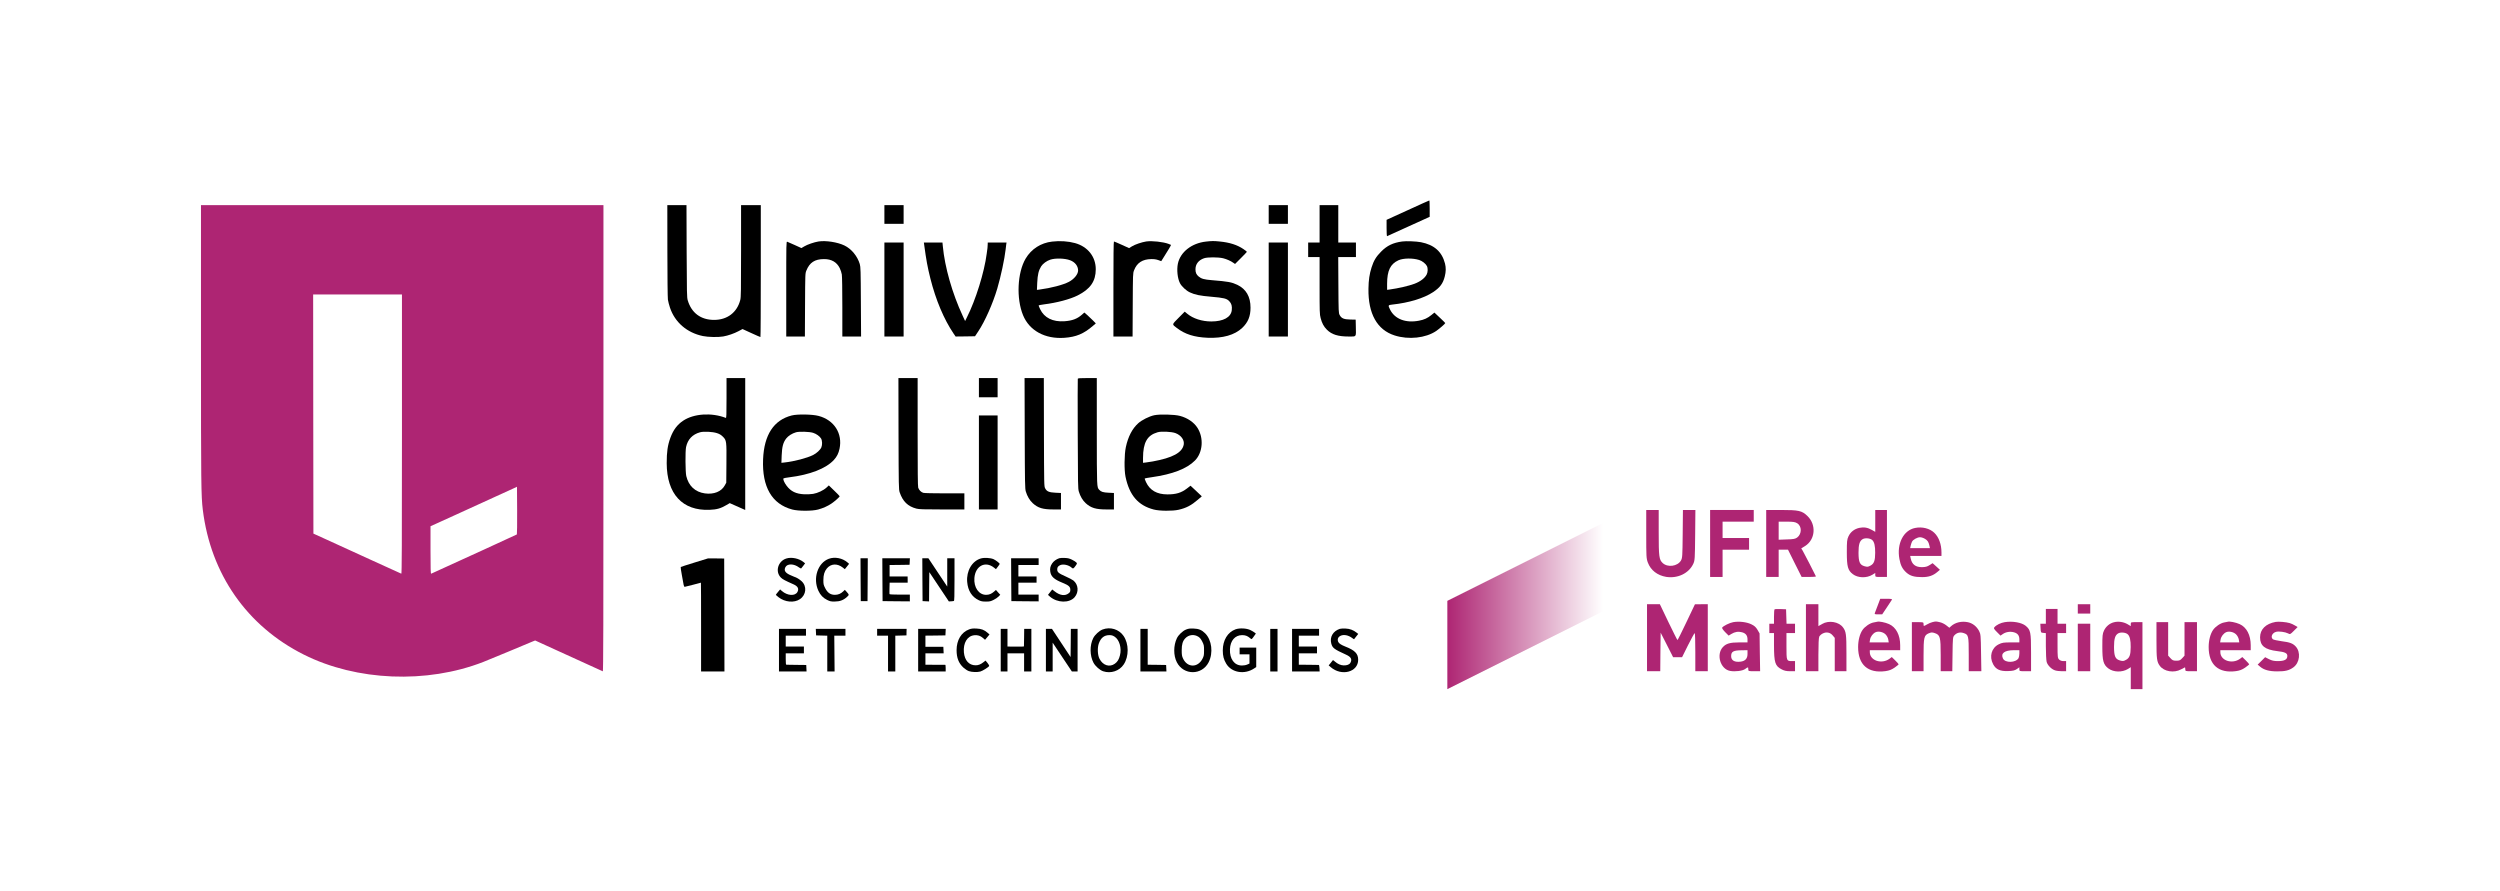
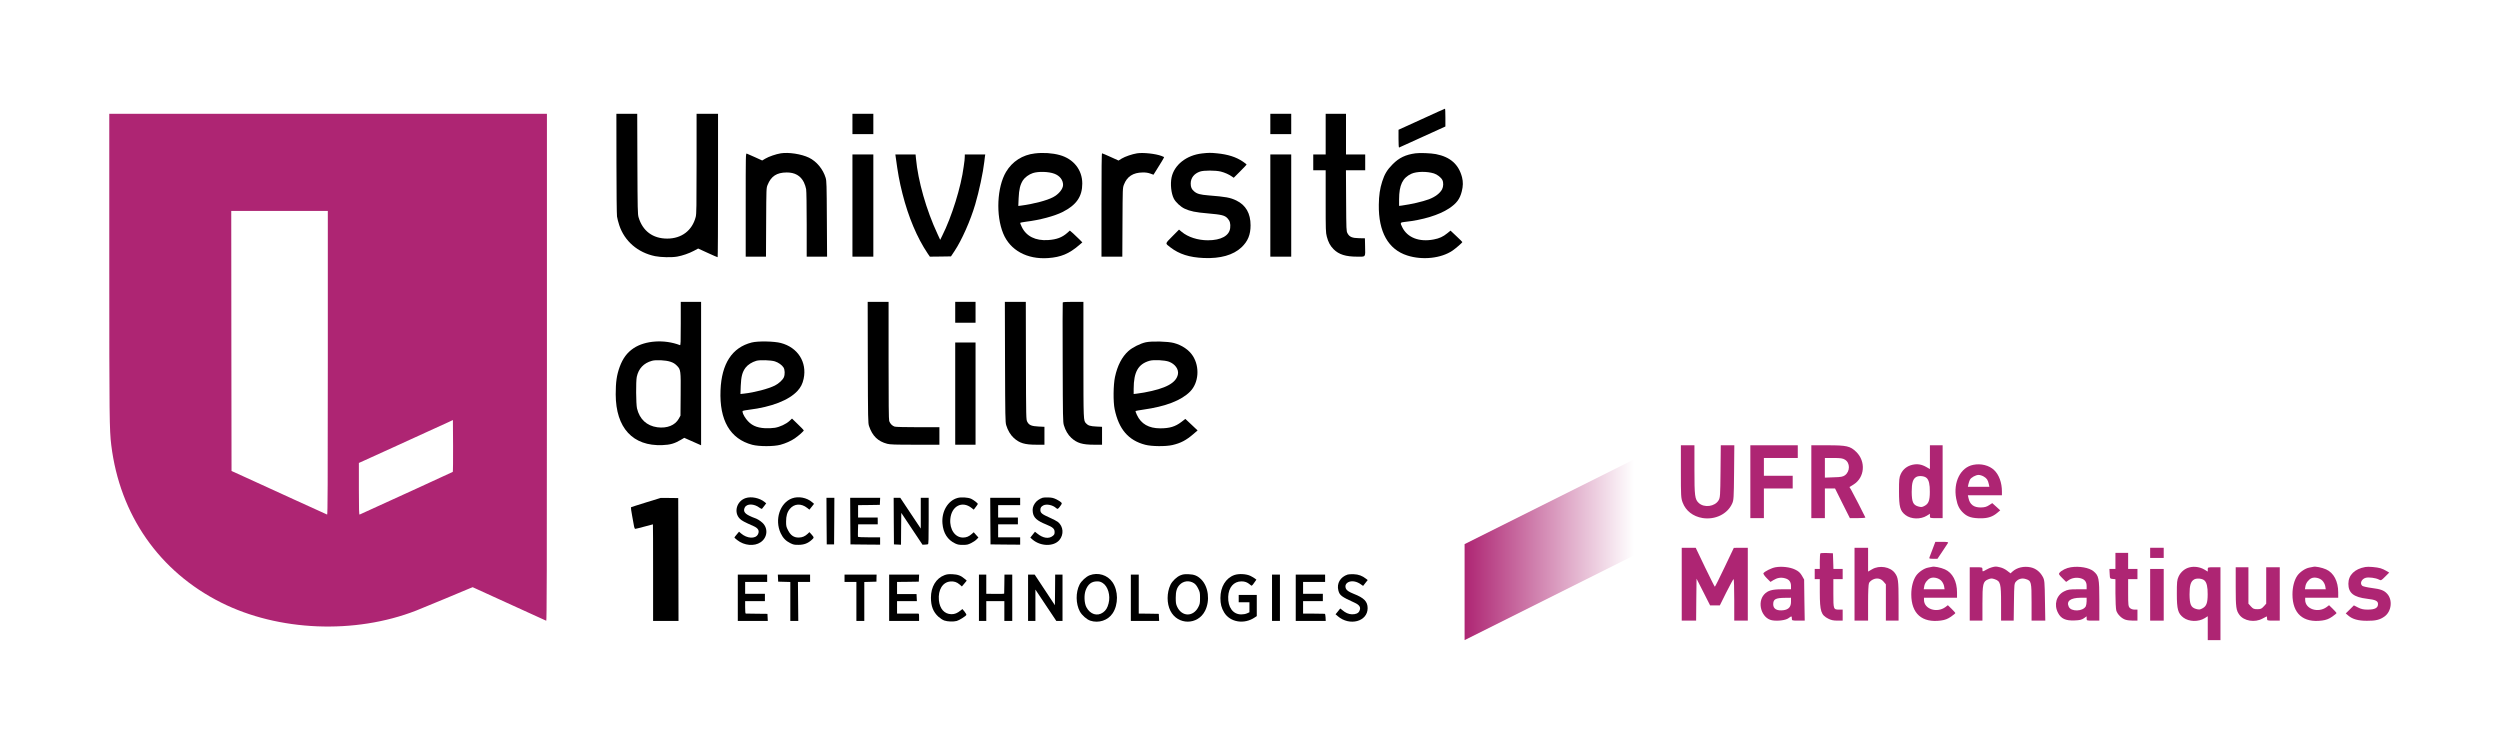
- <svg xmlns="http://www.w3.org/2000/svg" version="1.1" preserveAspectRatio="xMidYMid meet" viewBox="-38.7 -38.7 481.4 171.4">
+ <svg xmlns="http://www.w3.org/2000/svg" version="1.1" preserveAspectRatio="xMidYMid meet" viewBox="-19.35 -19.35 442.7 132.7">
  <g fill="#AE2573">
    <path d="M0.0,27.77 c0.0,26.84 0.03,29.04 0.35,31.68 1.52,12.39 8.5,22.41 19.45,27.9 10.16,5.1 23.69,5.65 34.55,1.42 0.77,-0.3 3.09,-1.26 5.15,-2.12 2.06,-0.87 4.0,-1.68 4.3,-1.8 l0.55,-0.22 3.7,1.69 c2.04,0.93 4.94,2.25 6.45,2.94 1.51,0.7 2.81,1.28 2.88,1.31 0.09,0.04 0.12,-8.97 0.12,-44.86 l0.0,-44.91 -38.75,-0.0 -38.75,-0.0 0.0,26.97z m38.7,17.14 c0.0,21.49 -0.03,26.9 -0.12,26.86 -0.07,-0.03 -2.76,-1.25 -5.98,-2.72 -3.22,-1.47 -7.0,-3.2 -8.4,-3.84 l-2.55,-1.16 -0.03,-23.03 -0.02,-23.02 8.55,-0.0 8.55,-0.0 0.0,26.91z m22.13,19.3 c-0.05,0.04 -2.91,1.36 -6.38,2.94 -3.46,1.58 -7.13,3.25 -8.15,3.72 -1.02,0.47 -1.91,0.87 -1.97,0.9 -0.1,0.04 -0.13,-0.91 -0.13,-4.55 l0.0,-4.59 1.13,-0.51 c0.61,-0.28 2.76,-1.26 4.77,-2.17 2.01,-0.92 4.93,-2.25 6.5,-2.97 1.57,-0.71 3.17,-1.44 3.55,-1.62 l0.7,-0.33 0.03,4.56 c0.01,2.5 -0.01,4.58 -0.05,4.62z" />
  </g>
  <g fill="#000000">
    <path d="M89.81,9.57 c0.0,4.83 0.05,9.07 0.1,9.42 0.05,0.34 0.23,1.04 0.4,1.55 0.94,2.82 3.28,4.84 6.34,5.47 1.02,0.21 2.95,0.25 3.91,0.08 0.92,-0.16 2.11,-0.57 2.95,-1.02 l0.77,-0.41 1.68,0.77 c0.93,0.43 1.72,0.77 1.77,0.77 0.04,-0.0 0.07,-5.72 0.07,-12.7 l0.0,-12.7 -1.9,-0.0 -1.9,-0.0 0.0,8.82 c0.0,7.62 -0.02,8.91 -0.15,9.43 -0.62,2.42 -2.5,3.85 -5.05,3.85 -2.55,-0.0 -4.35,-1.34 -5.07,-3.77 -0.16,-0.53 -0.18,-1.4 -0.21,-9.46 l-0.03,-8.87 -1.85,-0.0 -1.84,-0.0 0.01,8.77z" />
    <path d="M118.91,7.8 c-0.82,0.13 -2.14,0.58 -2.75,0.95 l-0.54,0.32 -1.27,-0.58 c-0.7,-0.32 -1.36,-0.61 -1.46,-0.64 -0.19,-0.06 -0.19,0.16 -0.19,9.09 l0.0,9.16 1.79,-0.0 1.8,-0.0 0.03,-6.08 c0.03,-6.05 0.03,-6.07 0.26,-6.63 0.62,-1.54 1.61,-2.19 3.37,-2.2 1.45,-0.01 2.47,0.57 3.05,1.74 0.17,0.34 0.35,0.89 0.4,1.22 0.06,0.34 0.1,3.04 0.1,6.27 l0.0,5.68 1.8,-0.0 1.81,-0.0 -0.04,-6.68 c-0.03,-6.04 -0.05,-6.73 -0.21,-7.27 -0.46,-1.54 -1.61,-2.93 -2.96,-3.58 -1.35,-0.65 -3.59,-0.99 -4.99,-0.77z" />
    <path d="M131.6,2.6 l0.0,1.8 1.85,-0.0 1.85,-0.0 0.0,-1.8 0.0,-1.8 -1.85,-0.0 -1.85,-0.0 0.0,1.8z" />
    <path d="M131.6,17.05 l0.0,9.05 1.85,-0.0 1.85,-0.0 0.0,-9.05 0.0,-9.05 -1.85,-0.0 -1.85,-0.0 0.0,9.05z" />
    <path d="M139.25,8.37 c0.41,3.03 0.65,4.35 1.21,6.58 1.04,4.12 2.59,7.81 4.46,10.58 l0.39,0.57 1.87,-0.02 1.87,-0.03 0.63,-0.95 c1.27,-1.9 2.82,-5.39 3.66,-8.25 0.69,-2.35 1.39,-5.63 1.61,-7.55 0.03,-0.3 0.08,-0.72 0.11,-0.93 l0.06,-0.37 -1.81,-0.0 -1.81,-0.0 -0.01,0.42 c0.0,0.24 -0.02,0.52 -0.04,0.63 -0.02,0.11 -0.08,0.6 -0.15,1.1 -0.45,3.55 -2.12,8.92 -3.82,12.28 l-0.34,0.69 -0.48,-1.04 c-1.98,-4.24 -3.44,-9.36 -3.81,-13.36 l-0.07,-0.72 -1.79,-0.0 -1.79,-0.0 0.05,0.37z" />
    <path d="M163.9,7.82 c-2.18,0.25 -4.0,1.42 -5.1,3.27 -1.6,2.7 -1.83,7.69 -0.5,10.91 1.22,2.97 4.22,4.61 7.95,4.35 2.27,-0.16 3.72,-0.77 5.48,-2.28 l0.58,-0.5 -0.53,-0.54 c-0.29,-0.3 -0.79,-0.77 -1.1,-1.05 l-0.58,-0.5 -0.47,0.42 c-0.91,0.8 -1.87,1.16 -3.38,1.26 -2.23,0.15 -3.87,-0.67 -4.66,-2.32 -0.16,-0.34 -0.29,-0.66 -0.29,-0.71 0.0,-0.05 0.46,-0.15 1.03,-0.22 2.41,-0.29 5.04,-0.99 6.48,-1.72 2.45,-1.23 3.49,-2.74 3.49,-5.04 0.0,-2.42 -1.54,-4.36 -3.99,-5.04 -1.3,-0.36 -2.92,-0.47 -4.41,-0.29z m3.45,3.59 c0.97,0.36 1.55,1.12 1.55,1.99 -0.01,0.71 -0.76,1.64 -1.77,2.17 -1.09,0.58 -3.44,1.2 -5.67,1.49 l-0.49,0.06 0.06,-1.38 c0.07,-1.56 0.27,-2.38 0.76,-3.16 0.33,-0.51 1.07,-1.06 1.76,-1.28 0.96,-0.32 2.79,-0.27 3.8,0.11z" />
    <path d="M182.0,7.8 c-0.87,0.14 -2.1,0.56 -2.72,0.93 l-0.56,0.35 -1.41,-0.64 c-0.77,-0.35 -1.45,-0.64 -1.51,-0.64 -0.07,-0.0 -0.1,2.96 -0.1,9.15 l0.0,9.15 1.85,-0.0 1.84,-0.0 0.03,-6.08 c0.03,-5.99 0.03,-6.08 0.25,-6.66 0.55,-1.45 1.62,-2.15 3.33,-2.17 0.52,-0.01 0.93,0.05 1.33,0.19 l0.58,0.21 0.42,-0.67 c0.85,-1.33 1.5,-2.42 1.46,-2.46 -0.02,-0.01 -0.22,-0.1 -0.45,-0.19 -1.04,-0.4 -3.25,-0.64 -4.34,-0.47z" />
    <path d="M193.51,7.82 c-2.76,0.31 -4.93,2.02 -5.4,4.26 -0.24,1.17 -0.07,2.82 0.4,3.74 0.32,0.63 1.2,1.45 1.91,1.78 0.98,0.46 1.97,0.66 4.13,0.84 2.42,0.21 2.97,0.34 3.46,0.86 0.43,0.45 0.57,0.95 0.48,1.73 -0.15,1.36 -1.61,2.17 -3.94,2.17 -1.79,-0.0 -3.53,-0.56 -4.65,-1.5 l-0.47,-0.39 -1.18,1.19 c-1.33,1.35 -1.31,1.21 -0.35,1.95 1.57,1.21 3.37,1.78 5.93,1.89 2.94,0.12 5.2,-0.52 6.66,-1.89 1.13,-1.07 1.61,-2.23 1.61,-3.9 0.0,-2.12 -0.84,-3.58 -2.53,-4.4 -1.1,-0.52 -1.8,-0.65 -4.92,-0.9 -1.48,-0.12 -2.02,-0.27 -2.53,-0.7 -0.46,-0.38 -0.62,-0.75 -0.62,-1.4 0.0,-0.99 0.6,-1.76 1.65,-2.12 0.66,-0.23 2.71,-0.23 3.68,-0.0 0.68,0.17 1.48,0.52 2.0,0.9 l0.29,0.2 1.14,-1.14 c0.63,-0.63 1.14,-1.17 1.14,-1.2 0.0,-0.04 -0.3,-0.28 -0.67,-0.53 -1.2,-0.81 -2.63,-1.27 -4.58,-1.46 -1.12,-0.11 -1.49,-0.11 -2.64,0.02z" />
    <path d="M205.6,2.6 l0.0,1.8 1.85,-0.0 1.85,-0.0 0.0,-1.8 0.0,-1.8 -1.85,-0.0 -1.85,-0.0 0.0,1.8z" />
    <path d="M205.6,17.05 l0.0,9.05 1.85,-0.0 1.85,-0.0 0.0,-9.05 0.0,-9.05 -1.85,-0.0 -1.85,-0.0 0.0,9.05z" />
    <path d="M215.4,4.4 l0.0,3.6 -1.1,-0.0 -1.1,-0.0 0.0,1.4 0.0,1.4 1.1,-0.0 1.1,-0.0 0.0,5.48 c0.0,5.14 0.01,5.54 0.2,6.26 0.25,0.98 0.6,1.64 1.21,2.25 0.94,0.93 2.13,1.31 4.21,1.31 1.52,-0.0 1.4,0.17 1.36,-1.85 l-0.03,-1.4 -1.03,-0.02 c-1.24,-0.02 -1.72,-0.23 -2.06,-0.88 -0.2,-0.39 -0.21,-0.55 -0.24,-5.78 l-0.03,-5.37 1.7,-0.0 1.71,-0.0 0.0,-1.4 0.0,-1.4 -1.7,-0.0 -1.7,-0.0 0.0,-3.6 0.0,-3.6 -1.8,-0.0 -1.8,-0.0 0.0,3.6z" />
    <path d="M232.38,1.77 l-4.08,1.86 0.0,1.59 c0.0,0.88 0.04,1.58 0.09,1.56 0.04,-0.02 1.91,-0.86 4.14,-1.88 l4.07,-1.85 0.0,-1.58 c0.0,-0.86 -0.03,-1.57 -0.07,-1.57 -0.05,-0.0 -1.91,0.84 -4.15,1.87z" />
    <path d="M231.3,7.8 c-1.75,0.24 -2.91,0.79 -4.05,1.95 -0.95,0.95 -1.43,1.74 -1.84,3.04 -0.4,1.25 -0.58,2.44 -0.6,4.12 -0.07,4.8 1.67,7.91 5.03,8.98 2.7,0.87 6.0,0.51 8.02,-0.86 0.62,-0.43 1.74,-1.4 1.74,-1.52 0.0,-0.03 -0.47,-0.5 -1.05,-1.04 l-1.04,-0.98 -0.58,0.47 c-0.73,0.6 -1.41,0.91 -2.38,1.09 -2.57,0.5 -4.67,-0.31 -5.58,-2.14 -0.41,-0.83 -0.39,-0.87 0.41,-0.96 3.21,-0.34 6.1,-1.22 7.88,-2.4 1.32,-0.88 1.9,-1.65 2.24,-3.0 0.24,-0.94 0.25,-1.7 0.05,-2.5 -0.59,-2.29 -2.08,-3.61 -4.63,-4.11 -0.88,-0.17 -2.86,-0.25 -3.62,-0.14z m3.27,3.56 c0.58,0.18 1.26,0.71 1.49,1.16 0.22,0.42 0.2,1.17 -0.04,1.64 -0.37,0.71 -1.21,1.35 -2.34,1.78 -1.13,0.42 -3.12,0.88 -4.8,1.11 l-0.48,0.06 0.0,-1.18 c0.01,-2.52 0.62,-3.79 2.18,-4.51 0.93,-0.42 2.74,-0.45 3.99,-0.06z" />
    <path d="M101.2,37.96 c0.0,3.25 -0.02,3.85 -0.14,3.81 -2.75,-1.06 -6.16,-0.83 -8.21,0.54 -1.15,0.77 -1.9,1.78 -2.46,3.29 -0.54,1.48 -0.71,2.72 -0.71,4.9 0.02,5.93 3.03,9.19 8.27,8.97 1.36,-0.05 2.14,-0.27 3.24,-0.92 l0.63,-0.37 1.17,0.52 c0.64,0.29 1.31,0.59 1.49,0.66 l0.32,0.14 0.0,-12.7 0.0,-12.7 -1.8,-0.0 -1.8,-0.0 0.0,3.86z m-1.85,6.74 c0.52,0.17 0.8,0.34 1.16,0.7 0.69,0.69 0.71,0.87 0.67,5.2 l-0.03,3.65 -0.3,0.54 c-0.65,1.18 -2.09,1.75 -3.81,1.52 -1.88,-0.26 -3.14,-1.44 -3.59,-3.34 -0.18,-0.77 -0.21,-4.78 -0.04,-5.59 0.32,-1.47 1.22,-2.43 2.69,-2.84 0.72,-0.2 2.43,-0.11 3.25,0.16z" />
    <path d="M113.76,41.3 c-3.47,0.88 -5.33,3.74 -5.52,8.45 -0.22,5.32 1.7,8.62 5.61,9.66 1.18,0.32 3.85,0.32 5.0,-0.0 0.92,-0.25 1.84,-0.66 2.52,-1.12 0.73,-0.5 1.64,-1.31 1.61,-1.44 -0.02,-0.06 -0.49,-0.55 -1.06,-1.09 l-1.02,-0.99 -0.45,0.42 c-0.6,0.55 -1.69,1.06 -2.57,1.21 -0.41,0.07 -1.15,0.1 -1.72,0.08 -1.59,-0.08 -2.56,-0.55 -3.38,-1.63 -0.48,-0.63 -0.77,-1.33 -0.59,-1.44 0.07,-0.05 0.56,-0.13 1.09,-0.2 3.99,-0.49 7.07,-1.69 8.59,-3.34 0.59,-0.65 0.9,-1.26 1.09,-2.16 0.62,-2.93 -1.03,-5.53 -4.03,-6.32 -1.19,-0.32 -4.07,-0.37 -5.17,-0.09z m4.1,3.34 c0.62,0.19 1.28,0.66 1.54,1.09 0.24,0.39 0.27,1.22 0.06,1.72 -0.2,0.47 -0.9,1.12 -1.59,1.47 -1.16,0.58 -3.62,1.23 -5.46,1.43 l-0.64,0.07 0.05,-1.43 c0.07,-1.68 0.28,-2.47 0.86,-3.24 0.4,-0.52 1.14,-0.99 1.9,-1.21 0.61,-0.18 2.58,-0.12 3.28,0.1z" />
    <path d="M134.32,44.82 c0.03,10.11 0.04,10.76 0.22,11.28 0.59,1.75 1.57,2.71 3.23,3.14 0.51,0.13 1.32,0.16 4.92,0.16 l4.31,-0.0 0.0,-1.55 0.0,-1.55 -3.77,-0.0 c-2.18,-0.0 -3.93,-0.04 -4.14,-0.1 -0.42,-0.12 -0.82,-0.52 -0.98,-0.99 -0.08,-0.24 -0.11,-3.24 -0.11,-10.72 l0.0,-10.39 -1.85,-0.0 -1.85,-0.0 0.02,10.72z" />
    <path d="M149.8,35.95 l0.0,1.85 1.8,-0.0 1.8,-0.0 0.0,-1.85 0.0,-1.85 -1.8,-0.0 -1.8,-0.0 0.0,1.85z" />
    <path d="M149.8,50.35 l0.0,9.05 1.8,-0.0 1.8,-0.0 0.0,-9.05 0.0,-9.05 -1.8,-0.0 -1.8,-0.0 0.0,9.05z" />
    <path d="M158.62,44.72 c0.03,9.8 0.05,10.68 0.21,11.22 0.27,0.91 0.75,1.72 1.33,2.25 1.02,0.93 1.94,1.21 4.01,1.21 l1.43,-0.0 0.0,-1.59 0.0,-1.58 -1.04,-0.05 c-1.24,-0.06 -1.69,-0.24 -2.0,-0.84 -0.21,-0.39 -0.21,-0.5 -0.24,-10.82 l-0.02,-10.42 -1.85,-0.0 -1.86,-0.0 0.03,10.62z" />
    <path d="M168.84,34.23 c-0.03,0.08 -0.03,4.86 -0.01,10.63 0.03,9.72 0.04,10.53 0.21,11.09 0.27,0.92 0.74,1.71 1.32,2.24 1.01,0.92 1.96,1.21 4.01,1.21 l1.43,-0.0 0.0,-1.59 0.0,-1.58 -1.02,-0.05 c-1.06,-0.05 -1.46,-0.17 -1.81,-0.56 -0.47,-0.51 -0.46,-0.36 -0.47,-11.25 l0.0,-10.27 -1.8,-0.0 c-1.41,-0.0 -1.82,0.03 -1.86,0.13z" />
    <path d="M183.55,41.26 c-0.97,0.21 -2.38,0.92 -3.07,1.54 -1.15,1.03 -1.96,2.59 -2.39,4.61 -0.3,1.4 -0.33,4.39 -0.06,5.69 0.74,3.56 2.43,5.53 5.42,6.31 1.12,0.3 3.64,0.32 4.8,0.05 1.49,-0.34 2.45,-0.85 3.74,-1.96 l0.73,-0.63 -1.08,-1.02 -1.09,-1.02 -0.7,0.54 c-1.09,0.83 -2.08,1.13 -3.75,1.13 -2.02,-0.0 -3.38,-0.78 -4.12,-2.36 -0.17,-0.36 -0.28,-0.68 -0.24,-0.71 0.03,-0.03 0.64,-0.14 1.35,-0.24 3.98,-0.56 6.75,-1.63 8.31,-3.21 1.52,-1.54 1.73,-4.35 0.48,-6.3 -0.67,-1.06 -1.92,-1.91 -3.35,-2.29 -1.06,-0.29 -3.93,-0.36 -4.98,-0.13z m4.1,3.44 c1.09,0.41 1.75,1.34 1.59,2.21 -0.29,1.55 -2.14,2.55 -5.99,3.25 -0.44,0.08 -1.04,0.17 -1.32,0.2 l-0.53,0.06 0.0,-0.93 c0.01,-2.98 0.8,-4.37 2.8,-4.95 0.72,-0.22 2.7,-0.12 3.45,0.16z" />
  </g>
  <g fill="#000000">
    <path d="M95.05,69.62 c-1.43,0.44 -2.63,0.83 -2.67,0.86 -0.03,0.04 0.06,0.74 0.22,1.57 0.15,0.82 0.31,1.67 0.34,1.87 0.04,0.22 0.13,0.38 0.21,0.38 0.07,-0.0 0.8,-0.18 1.61,-0.4 0.82,-0.22 1.5,-0.4 1.51,-0.4 0.02,-0.0 0.03,3.85 0.03,8.55 l0.0,8.55 2.25,-0.0 2.25,-0.0 -0.02,-10.88 -0.03,-10.87 -1.55,-0.02 -1.55,-0.01 -2.6,0.8z" />
    <path d="M112.7,68.85 c-1.61,0.52 -2.18,2.55 -1.02,3.68 0.33,0.32 0.75,0.55 2.4,1.28 0.85,0.37 1.1,0.85 0.78,1.47 -0.44,0.84 -1.93,0.75 -3.0,-0.18 l-0.34,-0.3 -0.41,0.49 c-0.23,0.27 -0.41,0.51 -0.41,0.55 0.0,0.03 0.22,0.23 0.5,0.45 1.24,0.98 3.03,1.14 4.14,0.38 1.22,-0.82 1.37,-2.48 0.32,-3.45 -0.44,-0.4 -0.97,-0.72 -1.46,-0.87 -0.14,-0.04 -0.53,-0.21 -0.88,-0.38 -0.85,-0.42 -1.09,-0.85 -0.78,-1.46 0.37,-0.71 1.64,-0.69 2.61,0.05 0.2,0.15 0.39,0.23 0.44,0.18 0.04,-0.05 0.22,-0.29 0.41,-0.52 l0.33,-0.44 -0.29,-0.24 c-0.87,-0.71 -2.34,-1.02 -3.34,-0.69z" />
    <path d="M120.9,68.9 c-2.14,0.79 -3.12,3.77 -2.01,6.16 0.39,0.84 0.91,1.38 1.68,1.76 0.57,0.28 0.74,0.32 1.47,0.31 0.97,-0.0 1.67,-0.26 2.35,-0.88 0.45,-0.41 0.44,-0.41 -0.07,-1.0 l-0.34,-0.37 -0.31,0.3 c-0.48,0.45 -0.95,0.65 -1.58,0.66 -0.85,0.01 -1.43,-0.38 -1.89,-1.28 -0.32,-0.63 -0.35,-0.76 -0.35,-1.55 0.0,-1.01 0.2,-1.68 0.67,-2.25 0.78,-0.94 2.01,-1.01 3.08,-0.16 l0.38,0.3 0.41,-0.51 0.41,-0.52 -0.32,-0.28 c-0.96,-0.83 -2.44,-1.11 -3.58,-0.69z" />
    <path d="M127.02,72.92 l0.03,4.13 0.65,-0.0 0.65,-0.0 0.03,-4.13 0.02,-4.12 -0.7,-0.0 -0.7,-0.0 0.02,4.12z" />
    <path d="M131.22,72.92 l0.03,4.13 2.63,0.03 2.62,0.02 0.0,-0.65 0.0,-0.65 -1.94,-0.0 c-1.18,-0.0 -1.96,-0.04 -1.98,-0.1 -0.01,-0.05 -0.02,-0.57 0.0,-1.15 l0.03,-1.05 1.74,-0.0 1.73,-0.0 0.0,-0.6 -0.01,-0.6 -1.73,-0.0 -1.74,-0.0 0.0,-1.1 0.0,-1.1 1.93,-0.02 1.92,-0.03 0.03,-0.63 0.03,-0.62 -2.66,-0.0 -2.65,-0.0 0.02,4.12z" />
    <path d="M138.92,72.92 l0.03,4.13 0.62,0.03 0.63,0.03 0.02,-2.82 0.03,-2.82 1.88,2.82 1.88,2.82 0.42,-0.02 c0.23,-0.01 0.48,-0.04 0.55,-0.07 0.09,-0.03 0.12,-0.95 0.12,-4.13 l0.0,-4.09 -0.7,-0.0 -0.7,-0.0 0.0,2.72 0.0,2.73 -1.82,-2.73 -1.81,-2.72 -0.59,-0.0 -0.58,-0.0 0.02,4.12z" />
    <path d="M150.2,68.83 c-1.71,0.48 -2.84,2.4 -2.66,4.52 0.14,1.7 0.91,2.91 2.26,3.54 0.45,0.21 0.7,0.25 1.37,0.25 0.71,-0.0 0.9,-0.05 1.45,-0.32 0.35,-0.17 0.78,-0.46 0.96,-0.65 l0.33,-0.34 -0.42,-0.46 -0.41,-0.47 -0.34,0.3 c-0.53,0.46 -0.94,0.63 -1.54,0.64 -1.41,0.02 -2.42,-1.43 -2.27,-3.26 0.19,-2.31 2.09,-3.31 3.77,-1.98 l0.38,0.3 0.36,-0.47 c0.2,-0.25 0.36,-0.5 0.36,-0.54 0.0,-0.14 -0.75,-0.72 -1.19,-0.92 -0.57,-0.25 -1.78,-0.32 -2.41,-0.14z" />
    <path d="M156.02,72.92 l0.03,4.13 2.63,0.03 2.62,0.02 0.0,-0.65 0.0,-0.65 -1.95,-0.0 -1.95,-0.0 0.0,-1.15 0.0,-1.15 1.75,-0.0 1.75,-0.0 0.0,-0.6 0.0,-0.6 -1.75,-0.0 -1.75,-0.0 0.0,-1.1 0.0,-1.1 1.95,-0.0 1.95,-0.0 0.0,-0.65 0.0,-0.65 -2.65,-0.0 -2.65,-0.0 0.02,4.12z" />
    <path d="M165.28,68.79 c-0.57,0.19 -1.1,0.57 -1.38,1.0 -0.35,0.52 -0.45,0.96 -0.36,1.58 0.13,0.95 0.74,1.5 2.36,2.15 1.18,0.48 1.5,0.76 1.5,1.34 0.0,0.35 -0.05,0.47 -0.3,0.67 -0.7,0.59 -1.74,0.44 -2.76,-0.39 l-0.42,-0.33 -0.41,0.52 -0.41,0.52 0.37,0.33 c1.44,1.24 3.75,1.29 4.77,0.11 0.83,-0.98 0.72,-2.42 -0.25,-3.21 -0.19,-0.15 -0.86,-0.5 -1.49,-0.78 -1.34,-0.59 -1.62,-0.82 -1.62,-1.34 0.0,-0.41 0.13,-0.61 0.53,-0.82 0.58,-0.29 1.68,-0.06 2.26,0.48 0.26,0.24 0.35,0.19 0.78,-0.42 0.27,-0.39 0.27,-0.41 0.1,-0.6 -0.1,-0.11 -0.47,-0.35 -0.82,-0.52 -0.52,-0.25 -0.79,-0.32 -1.41,-0.34 -0.42,-0.02 -0.89,-0.0 -1.04,0.05z" />
    <path d="M111.3,86.5 l0.0,4.1 2.65,-0.0 2.66,-0.0 -0.03,-0.63 -0.03,-0.62 -1.85,-0.02 c-1.02,-0.01 -1.91,-0.03 -1.97,-0.03 -0.1,-0.0 -0.13,-0.29 -0.13,-1.1 l0.0,-1.1 1.75,-0.0 1.75,-0.0 0.0,-0.65 0.0,-0.65 -1.75,-0.0 -1.75,-0.0 0.0,-1.05 0.0,-1.05 1.95,-0.0 1.95,-0.0 0.0,-0.65 0.0,-0.65 -2.6,-0.0 -2.6,-0.0 0.0,4.1z" />
    <path d="M118.42,83.02 l0.03,0.63 1.08,0.03 1.07,0.03 0.0,3.44 0.0,3.45 0.7,-0.0 0.71,-0.0 -0.03,-3.45 -0.03,-3.45 1.08,-0.0 1.07,-0.0 0.0,-0.65 0.0,-0.65 -2.85,-0.0 -2.86,-0.0 0.03,0.62z" />
    <path d="M130.2,83.05 l0.0,0.65 1.05,-0.0 1.05,-0.0 0.0,3.45 0.0,3.45 0.7,-0.0 0.7,-0.0 0.0,-3.45 0.0,-3.44 1.08,-0.03 1.07,-0.03 0.01,-0.63 0.02,-0.62 -2.84,-0.0 -2.84,-0.0 0.0,0.65z" />
    <path d="M138.1,86.5 l0.0,4.1 2.65,-0.0 2.65,-0.0 0.0,-0.66 c0.0,-0.56 -0.02,-0.65 -0.17,-0.63 -0.1,0.01 -0.98,0.01 -1.95,-0.0 l-1.78,-0.01 0.0,-1.1 0.0,-1.1 1.75,-0.0 1.76,-0.0 -0.03,-0.63 -0.03,-0.62 -1.73,-0.0 -1.72,-0.0 0.0,-1.07 0.0,-1.08 1.93,-0.02 1.92,-0.03 0.03,-0.63 0.03,-0.62 -2.66,-0.0 -2.65,-0.0 0.0,4.1z" />
    <path d="M147.92,82.49 c-1.51,0.56 -2.42,2.07 -2.42,4.0 0.0,1.49 0.4,2.51 1.3,3.35 0.34,0.3 0.76,0.58 1.06,0.69 0.57,0.2 1.61,0.24 2.21,0.08 0.45,-0.12 1.62,-0.86 1.7,-1.07 0.03,-0.07 -0.12,-0.34 -0.32,-0.59 l-0.38,-0.45 -0.31,0.25 c-0.59,0.48 -1.06,0.67 -1.62,0.66 -1.25,-0.01 -2.08,-0.94 -2.23,-2.47 -0.17,-1.84 0.66,-3.21 2.03,-3.32 0.67,-0.05 1.12,0.09 1.64,0.53 l0.4,0.35 0.43,-0.51 0.43,-0.52 -0.38,-0.33 c-0.64,-0.56 -1.21,-0.77 -2.16,-0.81 -0.67,-0.03 -0.97,0.01 -1.38,0.16z" />
    <path d="M154.0,86.5 l0.0,4.1 0.65,-0.0 0.65,-0.0 0.0,-1.75 0.0,-1.75 1.6,-0.0 1.6,-0.0 0.0,1.75 0.0,1.75 0.7,-0.0 0.7,-0.0 0.0,-4.1 0.0,-4.1 -0.69,-0.0 -0.69,-0.0 -0.02,1.67 c0.0,0.92 -0.02,1.68 -0.03,1.69 -0.05,0.05 -0.42,0.06 -1.74,0.05 l-1.43,-0.01 0.0,-1.7 0.0,-1.7 -0.65,-0.0 -0.65,-0.0 0.0,4.1z" />
    <path d="M162.7,86.5 l0.0,4.1 0.65,-0.0 0.65,-0.0 0.0,-2.77 0.0,-2.78 1.85,2.78 1.85,2.77 0.55,-0.0 0.55,-0.0 0.0,-4.1 0.0,-4.1 -0.65,-0.0 -0.65,-0.0 -0.02,2.71 -0.03,2.71 -1.79,-2.71 -1.79,-2.71 -0.58,-0.0 -0.59,-0.0 0.0,4.1z" />
    <path d="M173.6,82.52 c-0.62,0.24 -1.46,1.01 -1.78,1.64 -0.71,1.39 -0.68,3.41 0.05,4.77 0.38,0.68 1.21,1.41 1.85,1.63 1.48,0.49 3.13,-0.05 3.96,-1.31 1.03,-1.55 1.01,-3.99 -0.03,-5.5 -0.89,-1.29 -2.56,-1.8 -4.05,-1.23z m2.32,1.37 c0.93,0.59 1.4,2.21 1.04,3.6 -0.2,0.8 -0.48,1.25 -0.98,1.61 -1.02,0.74 -2.3,0.34 -2.96,-0.94 -0.38,-0.74 -0.43,-2.16 -0.12,-2.99 0.4,-1.07 1.03,-1.56 2.01,-1.57 0.44,-0.0 0.64,0.06 1.01,0.29z" />
    <path d="M180.9,86.5 l0.0,4.1 2.5,-0.0 2.51,-0.0 -0.03,-0.63 -0.03,-0.62 -1.77,-0.03 -1.78,-0.02 0.0,-3.45 0.0,-3.45 -0.7,-0.0 -0.7,-0.0 0.0,4.1z" />
    <path d="M189.7,82.52 c-0.65,0.25 -1.46,1.02 -1.78,1.68 -0.67,1.41 -0.68,3.31 -0.01,4.62 1.3,2.55 4.84,2.55 6.13,-0.0 0.91,-1.8 0.61,-4.27 -0.67,-5.56 -0.66,-0.66 -1.26,-0.9 -2.27,-0.93 -0.68,-0.02 -0.96,0.01 -1.4,0.19z m2.39,1.41 c0.28,0.19 0.49,0.46 0.73,0.94 0.31,0.63 0.33,0.74 0.33,1.68 0.0,0.93 -0.03,1.06 -0.3,1.6 -0.91,1.78 -2.94,1.74 -3.76,-0.08 -0.2,-0.44 -0.24,-0.68 -0.24,-1.57 0.0,-1.13 0.19,-1.76 0.68,-2.28 0.67,-0.72 1.72,-0.84 2.56,-0.29z" />
    <path d="M199.22,82.48 c-1.52,0.55 -2.46,2.1 -2.46,4.07 0.0,1.05 0.18,1.75 0.66,2.55 1.05,1.75 3.56,2.16 5.43,0.88 l0.35,-0.23 0.0,-1.88 0.0,-1.87 -1.6,-0.0 -1.6,-0.0 0.0,0.65 0.0,0.65 0.95,-0.0 0.95,-0.0 0.0,0.88 0.0,0.89 -0.42,0.19 c-0.27,0.12 -0.65,0.19 -1.03,0.19 -1.46,-0.0 -2.38,-1.25 -2.31,-3.13 0.06,-1.65 0.97,-2.71 2.34,-2.72 0.61,-0.0 1.03,0.15 1.5,0.55 0.37,0.31 0.3,0.35 0.88,-0.47 l0.27,-0.38 -0.24,-0.19 c-0.13,-0.11 -0.49,-0.32 -0.79,-0.47 -0.74,-0.37 -2.08,-0.44 -2.88,-0.16z" />
    <path d="M205.9,86.5 l0.0,4.1 0.7,-0.0 0.7,-0.0 0.0,-4.1 0.0,-4.1 -0.7,-0.0 -0.7,-0.0 0.0,4.1z" />
    <path d="M210.1,86.5 l0.0,4.1 2.65,-0.0 2.66,-0.0 -0.03,-0.63 c-0.02,-0.4 -0.07,-0.62 -0.15,-0.63 -0.07,-0.01 -0.96,-0.02 -1.98,-0.03 l-1.85,-0.01 0.0,-1.1 0.0,-1.1 1.75,-0.0 1.75,-0.0 0.0,-0.65 0.0,-0.65 -1.75,-0.0 -1.75,-0.0 0.0,-1.05 0.0,-1.05 1.95,-0.0 1.95,-0.0 0.0,-0.65 0.0,-0.65 -2.6,-0.0 -2.6,-0.0 0.0,4.1z" />
    <path d="M219.3,82.39 c-1.31,0.43 -1.98,1.57 -1.65,2.83 0.22,0.85 0.56,1.11 2.84,2.14 0.95,0.43 1.2,0.87 0.86,1.53 -0.18,0.37 -0.67,0.56 -1.32,0.54 -0.57,-0.02 -1.14,-0.27 -1.68,-0.74 -0.2,-0.18 -0.37,-0.3 -0.38,-0.28 -0.02,0.02 -0.21,0.26 -0.42,0.53 l-0.4,0.49 0.4,0.34 c2.09,1.8 5.28,0.95 5.28,-1.42 0.0,-1.18 -0.63,-1.83 -2.48,-2.55 -0.78,-0.31 -1.21,-0.59 -1.35,-0.88 -0.22,-0.5 -0.07,-0.93 0.41,-1.18 0.62,-0.31 1.52,-0.15 2.27,0.42 0.18,0.14 0.34,0.24 0.36,0.23 0.01,-0.02 0.19,-0.26 0.41,-0.53 l0.39,-0.49 -0.3,-0.24 c-0.64,-0.51 -1.32,-0.77 -2.18,-0.8 -0.45,-0.01 -0.92,0.01 -1.06,0.06z" />
  </g>
  <defs>
    <linearGradient id="UFRGradient">
      <stop offset="0%" stop-color="#AE2573" />
      <stop offset="100%" stop-color="#FFFFFF" />
    </linearGradient>
  </defs>
  <g fill="url(#UFRGradient)">
    <path d="M240,94 l30,-15 l0,-17 l-30,15 z" />
  </g>
  <g fill="#AE2573">
    <path d="M278.3,64.15 c0.0,4.35 0.015,4.695 0.315,5.49 0.555,1.47 1.83,2.46 3.525,2.745 2.235,0.345 4.365,-0.69 5.22,-2.52 0.3,-0.645 0.315,-0.975 0.36,-5.535 l0.045,-4.83 -1.2,-0.0 -1.2,-0.0 -0.045,4.605 c-0.045,4.335 -0.06,4.65 -0.345,5.145 -0.66,1.11 -2.55,1.365 -3.51,0.465 -0.69,-0.645 -0.765,-1.2 -0.765,-5.91 l0.0,-4.305 -1.2,-0.0 -1.2,-0.0 0.0,4.65z" />
    <path d="M290.6,65.95 l0.0,6.45 1.2,-0.0 1.2,-0.0 0.0,-2.625 0.0,-2.625 2.55,-0.0 2.55,-0.0 0.0,-1.125 0.0,-1.125 -2.55,-0.0 -2.55,-0.0 0.0,-1.575 0.0,-1.575 3.0,-0.0 3.0,-0.0 0.0,-1.125 0.0,-1.125 -4.2,-0.0 -4.2,-0.0 0.0,6.45z" />
    <path d="M301.4,65.95 l0.0,6.45 1.2,-0.0 1.2,-0.0 0.0,-2.625 0.0,-2.625 0.9,-0.0 0.9,-0.0 1.305,2.625 1.32,2.625 1.395,-0.0 c0.78,-0.0 1.38,-0.045 1.35,-0.12 -0.18,-0.42 -2.31,-4.545 -2.535,-4.92 l-0.285,-0.465 0.735,-0.45 c1.98,-1.245 2.205,-4.08 0.465,-5.775 -1.065,-1.035 -1.68,-1.17 -5.13,-1.17 l-2.82,-0.0 0.0,6.45z m5.955,-3.9 c0.93,0.555 0.93,2.07 0.0,2.76 -0.36,0.255 -0.69,0.33 -1.995,0.36 l-1.56,0.06 0.0,-1.74 0.0,-1.74 1.545,-0.0 c1.245,-0.0 1.62,0.06 2.01,0.3z" />
    <path d="M322.4,61.6 l0.0,2.115 -0.63,-0.36 c-0.84,-0.48 -1.575,-0.6 -2.46,-0.405 -0.96,0.225 -1.665,0.78 -2.07,1.635 -0.285,0.615 -0.315,0.96 -0.315,3.09 0.0,2.73 0.195,3.45 1.155,4.185 0.99,0.75 2.655,0.795 3.78,0.105 l0.54,-0.345 0.0,0.39 c0.0,0.39 0.015,0.39 1.125,0.39 l1.125,-0.0 0.0,-6.45 0.0,-6.45 -1.125,-0.0 -1.125,-0.0 0.0,2.1z m-0.585,3.69 c0.405,0.36 0.585,1.155 0.57,2.46 0.0,1.515 -0.225,2.1 -0.9,2.46 -0.48,0.27 -0.615,0.27 -1.17,0.12 -0.9,-0.27 -1.125,-0.795 -1.14,-2.58 0.0,-1.605 0.21,-2.295 0.81,-2.64 0.48,-0.27 1.44,-0.18 1.83,0.18z" />
    <path d="M330.065,62.965 c-2.25,0.45 -3.555,3.045 -3.015,5.97 0.225,1.23 0.57,1.92 1.335,2.61 0.735,0.66 1.53,0.885 3.045,0.885 1.26,-0.0 2.1,-0.285 2.925,-0.99 l0.495,-0.42 -0.705,-0.645 -0.705,-0.63 -0.585,0.375 c-0.435,0.285 -0.765,0.375 -1.44,0.39 -1.245,0.015 -1.95,-0.51 -2.19,-1.68 l-0.105,-0.48 3.015,-0.0 3.015,-0.0 0.0,-0.675 c0.0,-1.545 -0.51,-2.955 -1.38,-3.78 -0.87,-0.84 -2.34,-1.215 -3.705,-0.93z m1.89,2.085 c0.525,0.315 0.705,0.585 0.87,1.305 l0.105,0.495 -1.905,-0.0 -1.905,-0.0 0.105,-0.495 c0.06,-0.255 0.18,-0.6 0.255,-0.75 0.21,-0.405 1.035,-0.855 1.545,-0.855 0.255,-0.0 0.66,0.135 0.93,0.3z" />
    <path d="M322.895,77.83 c-0.255,0.69 -0.51,1.365 -0.57,1.5 -0.09,0.24 -0.015,0.27 0.66,0.27 l0.75,-0.0 0.885,-1.32 c0.48,-0.72 0.93,-1.395 0.99,-1.5 0.075,-0.135 -0.165,-0.18 -1.065,-0.18 l-1.185,-0.0 -0.465,1.23z" />
    <path d="M278.45,84.1 l0.0,6.45 1.275,-0.0 1.275,-0.0 0.03,-3.705 0.045,-3.72 1.2,2.355 1.2,2.37 0.87,-0.0 0.855,-0.0 1.155,-2.325 c0.645,-1.275 1.215,-2.325 1.275,-2.325 0.075,-0.0 0.12,1.65 0.12,3.675 l0.0,3.675 1.2,-0.0 1.2,-0.0 0.0,-6.45 0.0,-6.45 -1.23,-0.0 -1.245,0.015 -1.635,3.435 c-0.9,1.905 -1.68,3.45 -1.725,3.45 -0.045,-0.0 -0.825,-1.56 -1.74,-3.45 l-1.65,-3.45 -1.23,-0.0 -1.245,-0.0 0.0,6.45z" />
    <path d="M309.05,84.1 l0.0,6.45 1.2,-0.0 1.2,-0.0 0.0,-3.15 c0.0,-2.025 0.06,-3.27 0.165,-3.51 0.105,-0.21 0.405,-0.48 0.69,-0.615 0.705,-0.345 1.425,-0.195 1.905,0.39 l0.39,0.465 0.0,3.21 0.0,3.21 1.125,-0.0 1.125,-0.0 0.0,-3.51 c0.0,-3.6 -0.075,-4.125 -0.645,-4.905 -0.81,-1.125 -2.76,-1.44 -4.05,-0.675 l-0.705,0.405 0.0,-2.115 0.0,-2.1 -1.2,-0.0 -1.2,-0.0 0.0,6.45z" />
    <path d="M361.4,78.55 l0.0,0.9 1.2,-0.0 1.2,-0.0 0.0,-0.9 0.0,-0.9 -1.2,-0.0 -1.2,-0.0 0.0,0.9z" />
    <path d="M303.005,78.64 c-0.06,0.06 -0.105,0.705 -0.105,1.44 l0.0,1.32 -0.45,-0.0 -0.45,-0.0 0.0,0.9 0.0,0.9 0.45,-0.0 0.45,-0.0 0.0,2.355 c0.015,3.375 0.21,3.99 1.5,4.65 0.48,0.255 0.93,0.345 1.605,0.345 l0.945,-0.0 0.0,-0.975 0.0,-0.975 -0.54,-0.0 c-1.11,-0.0 -1.11,-0.0 -1.11,-2.85 l0.0,-2.55 0.825,-0.0 0.825,-0.0 0.0,-0.9 0.0,-0.9 -0.825,-0.0 -0.81,-0.0 -0.045,-1.395 -0.045,-1.38 -1.05,-0.045 c-0.585,-0.015 -1.11,-0.0 -1.17,0.06z" />
    <path d="M355.25,79.975 l0.0,1.425 -0.525,-0.0 -0.54,-0.0 0.045,0.855 c0.045,0.855 0.045,0.87 0.54,0.915 l0.48,0.045 0.0,2.505 c0.0,1.38 0.075,2.745 0.15,3.03 0.18,0.675 0.975,1.455 1.665,1.65 0.27,0.09 0.87,0.15 1.29,0.15 l0.795,-0.0 0.0,-0.975 0.0,-0.975 -0.525,-0.0 c-0.33,-0.0 -0.645,-0.12 -0.825,-0.3 -0.27,-0.27 -0.3,-0.495 -0.3,-2.7 l0.0,-2.4 0.825,-0.0 0.825,-0.0 0.0,-0.9 0.0,-0.9 -0.825,-0.0 -0.825,-0.0 0.0,-1.425 0.0,-1.425 -1.125,-0.0 -1.125,-0.0 0.0,1.425z" />
    <path d="M295.055,81.1 c-0.69,0.12 -1.935,0.735 -2.145,1.065 -0.045,0.09 0.21,0.48 0.585,0.855 l0.675,0.675 0.51,-0.315 c0.69,-0.42 1.335,-0.525 2.055,-0.33 0.735,0.195 1.065,0.63 1.065,1.38 l0.0,0.57 -1.605,-0.0 c-1.755,-0.0 -2.52,0.225 -3.15,0.915 -1.305,1.44 -0.465,4.23 1.395,4.575 0.96,0.18 2.415,-0.0 2.895,-0.36 0.57,-0.42 0.615,-0.42 0.615,0.045 0.0,0.36 0.03,0.375 1.14,0.375 l1.14,-0.0 -0.06,-3.645 -0.045,-3.63 -0.405,-0.705 c-0.315,-0.525 -0.6,-0.78 -1.2,-1.065 -0.9,-0.435 -2.355,-0.6 -3.465,-0.405z m2.745,6.12 c0.0,0.885 -0.42,1.365 -1.32,1.485 -1.17,0.15 -1.83,-0.225 -1.83,-1.05 0.0,-0.9 0.42,-1.125 2.07,-1.14 l1.08,-0.015 0.0,0.72z" />
    <path d="M322.775,81.025 c-0.075,0.03 -0.39,0.09 -0.69,0.135 -0.705,0.12 -1.695,0.795 -2.145,1.455 -0.525,0.78 -0.84,1.995 -0.84,3.285 0.0,3.42 1.905,5.085 5.25,4.635 0.735,-0.105 1.17,-0.27 1.77,-0.675 0.42,-0.3 0.78,-0.585 0.78,-0.645 0.0,-0.06 -0.3,-0.39 -0.66,-0.75 l-0.66,-0.645 -0.435,0.33 c-1.515,1.11 -3.795,0.36 -3.795,-1.275 l0.0,-0.375 2.925,-0.0 2.925,-0.0 0.0,-0.945 c0.0,-1.965 -0.795,-3.48 -2.145,-4.08 -0.735,-0.33 -1.95,-0.57 -2.28,-0.45z m1.605,2.43 c0.255,0.255 0.465,0.66 0.525,0.99 l0.09,0.555 -1.845,-0.0 -1.845,-0.0 0.09,-0.54 c0.09,-0.585 0.57,-1.2 1.08,-1.425 0.54,-0.24 1.44,-0.045 1.905,0.42z" />
    <path d="M333.395,81.1 c-0.255,0.06 -0.72,0.255 -1.02,0.435 -0.675,0.39 -0.675,0.39 -0.675,-0.06 0.0,-0.36 -0.03,-0.375 -1.125,-0.375 l-1.125,-0.0 0.0,4.725 0.0,4.725 1.125,-0.0 1.125,-0.0 0.0,-3.0 c0.0,-3.51 0.09,-3.915 1.005,-4.305 0.495,-0.195 0.645,-0.21 1.17,-0.03 1.02,0.36 1.125,0.735 1.125,4.29 l0.0,3.045 1.11,-0.0 1.125,-0.0 0.045,-3.285 c0.045,-3.225 0.045,-3.3 0.405,-3.675 0.45,-0.465 1.065,-0.615 1.725,-0.39 0.945,0.3 0.99,0.51 0.99,4.125 l0.0,3.225 1.215,-0.0 1.215,-0.0 -0.06,-3.57 c-0.045,-3.3 -0.075,-3.6 -0.375,-4.17 -0.48,-0.9 -1.245,-1.5 -2.145,-1.695 -1.215,-0.255 -2.445,0.03 -3.255,0.765 l-0.33,0.3 -0.57,-0.45 c-0.315,-0.255 -0.87,-0.54 -1.245,-0.615 -0.765,-0.18 -0.795,-0.18 -1.455,-0.015z" />
    <path d="M347.345,81.1 c-0.78,0.12 -1.635,0.54 -2.01,0.99 -0.165,0.195 -0.09,0.33 0.495,0.915 l0.69,0.69 0.435,-0.3 c0.57,-0.405 1.41,-0.54 2.13,-0.345 0.735,0.195 1.065,0.63 1.065,1.38 l0.0,0.57 -1.62,-0.0 c-1.425,-0.0 -1.71,0.045 -2.37,0.375 -1.38,0.69 -1.845,2.355 -1.065,3.825 0.525,1.005 1.35,1.38 2.88,1.32 0.96,-0.03 1.29,-0.12 1.695,-0.39 l0.48,-0.345 0.0,0.375 c0.0,0.39 0.015,0.39 1.125,0.39 l1.125,-0.0 0.0,-3.57 c0.0,-3.96 -0.09,-4.38 -1.035,-5.175 -0.765,-0.63 -2.505,-0.945 -4.02,-0.705z m2.805,6.015 c0.0,0.33 -0.075,0.735 -0.15,0.9 -0.51,0.93 -2.61,0.99 -3.015,0.075 -0.465,-0.99 0.3,-1.575 2.085,-1.59 l1.08,-0.0 0.0,0.615z" />
    <path d="M368.39,81.115 c-0.84,0.195 -1.575,0.81 -1.95,1.62 -0.285,0.615 -0.315,0.96 -0.315,3.09 0.0,2.73 0.195,3.45 1.155,4.185 0.99,0.75 2.655,0.795 3.78,0.105 l0.54,-0.345 0.0,2.115 0.0,2.115 1.125,-0.0 1.125,-0.0 0.0,-6.45 0.0,-6.45 -1.125,-0.0 c-1.11,-0.0 -1.125,-0.0 -1.125,0.375 l0.0,0.39 -0.63,-0.375 c-0.75,-0.435 -1.755,-0.585 -2.58,-0.375z m2.625,2.325 c0.405,0.36 0.585,1.155 0.57,2.46 0.0,1.515 -0.225,2.1 -0.9,2.46 -0.48,0.27 -0.615,0.27 -1.17,0.12 -0.9,-0.27 -1.125,-0.795 -1.14,-2.58 0.0,-1.605 0.21,-2.295 0.81,-2.64 0.48,-0.27 1.44,-0.18 1.83,0.18z" />
    <path d="M390.275,81.025 c-0.075,0.03 -0.39,0.09 -0.69,0.135 -0.705,0.12 -1.695,0.795 -2.145,1.455 -0.525,0.78 -0.84,1.995 -0.84,3.285 0.0,3.42 1.905,5.085 5.25,4.635 0.735,-0.105 1.17,-0.27 1.77,-0.675 0.42,-0.3 0.78,-0.585 0.78,-0.645 0.0,-0.06 -0.3,-0.39 -0.66,-0.75 l-0.66,-0.645 -0.435,0.33 c-1.515,1.11 -3.795,0.36 -3.795,-1.275 l0.0,-0.375 2.925,-0.0 2.925,-0.0 0.0,-0.945 c0.0,-1.965 -0.795,-3.48 -2.145,-4.08 -0.735,-0.33 -1.95,-0.57 -2.28,-0.45z m1.605,2.43 c0.255,0.255 0.465,0.66 0.525,0.99 l0.09,0.555 -1.845,-0.0 -1.845,-0.0 0.09,-0.54 c0.09,-0.585 0.57,-1.2 1.08,-1.425 0.54,-0.24 1.44,-0.045 1.905,0.42z" />
    <path d="M399.5,81.055 c-1.905,0.345 -3.0,1.425 -3.0,2.97 0.0,1.635 0.93,2.37 3.315,2.655 1.485,0.165 1.935,0.39 1.935,0.93 0.0,0.705 -0.555,0.99 -1.845,0.99 -0.72,-0.0 -1.14,-0.09 -1.695,-0.375 l-0.735,-0.375 -0.72,0.72 -0.72,0.705 0.48,0.405 c0.72,0.615 1.74,0.9 3.255,0.9 1.56,0.015 2.325,-0.18 3.135,-0.765 1.245,-0.9 1.47,-2.94 0.45,-4.035 -0.54,-0.585 -1.125,-0.81 -2.685,-1.005 -0.81,-0.105 -1.575,-0.285 -1.695,-0.375 -0.51,-0.42 -0.15,-1.245 0.63,-1.44 0.51,-0.135 1.74,0.03 2.265,0.3 0.42,0.225 0.435,0.21 1.14,-0.495 l0.72,-0.72 -0.51,-0.3 c-0.27,-0.18 -0.735,-0.375 -1.02,-0.465 -0.63,-0.195 -2.19,-0.33 -2.7,-0.225z" />
    <path d="M376.55,84.61 c0.0,3.6 0.075,4.125 0.645,4.905 0.81,1.11 2.745,1.425 4.095,0.675 0.375,-0.21 0.72,-0.39 0.75,-0.39 0.03,-0.0 0.06,0.165 0.06,0.375 0.0,0.36 0.03,0.375 1.125,0.375 l1.125,-0.0 0.0,-4.725 0.0,-4.725 -1.2,-0.0 -1.2,-0.0 0.0,3.225 0.0,3.225 -0.435,0.48 c-0.375,0.42 -0.54,0.495 -1.14,0.495 -0.6,-0.0 -0.765,-0.075 -1.14,-0.495 l-0.435,-0.48 0.0,-3.225 0.0,-3.225 -1.125,-0.0 -1.125,-0.0 0.0,3.51z" />
    <path d="M361.4,85.975 l0.0,4.575 1.2,-0.0 1.2,-0.0 0.0,-4.575 0.0,-4.575 -1.2,-0.0 -1.2,-0.0 0.0,4.575z" />
  </g>
</svg>
